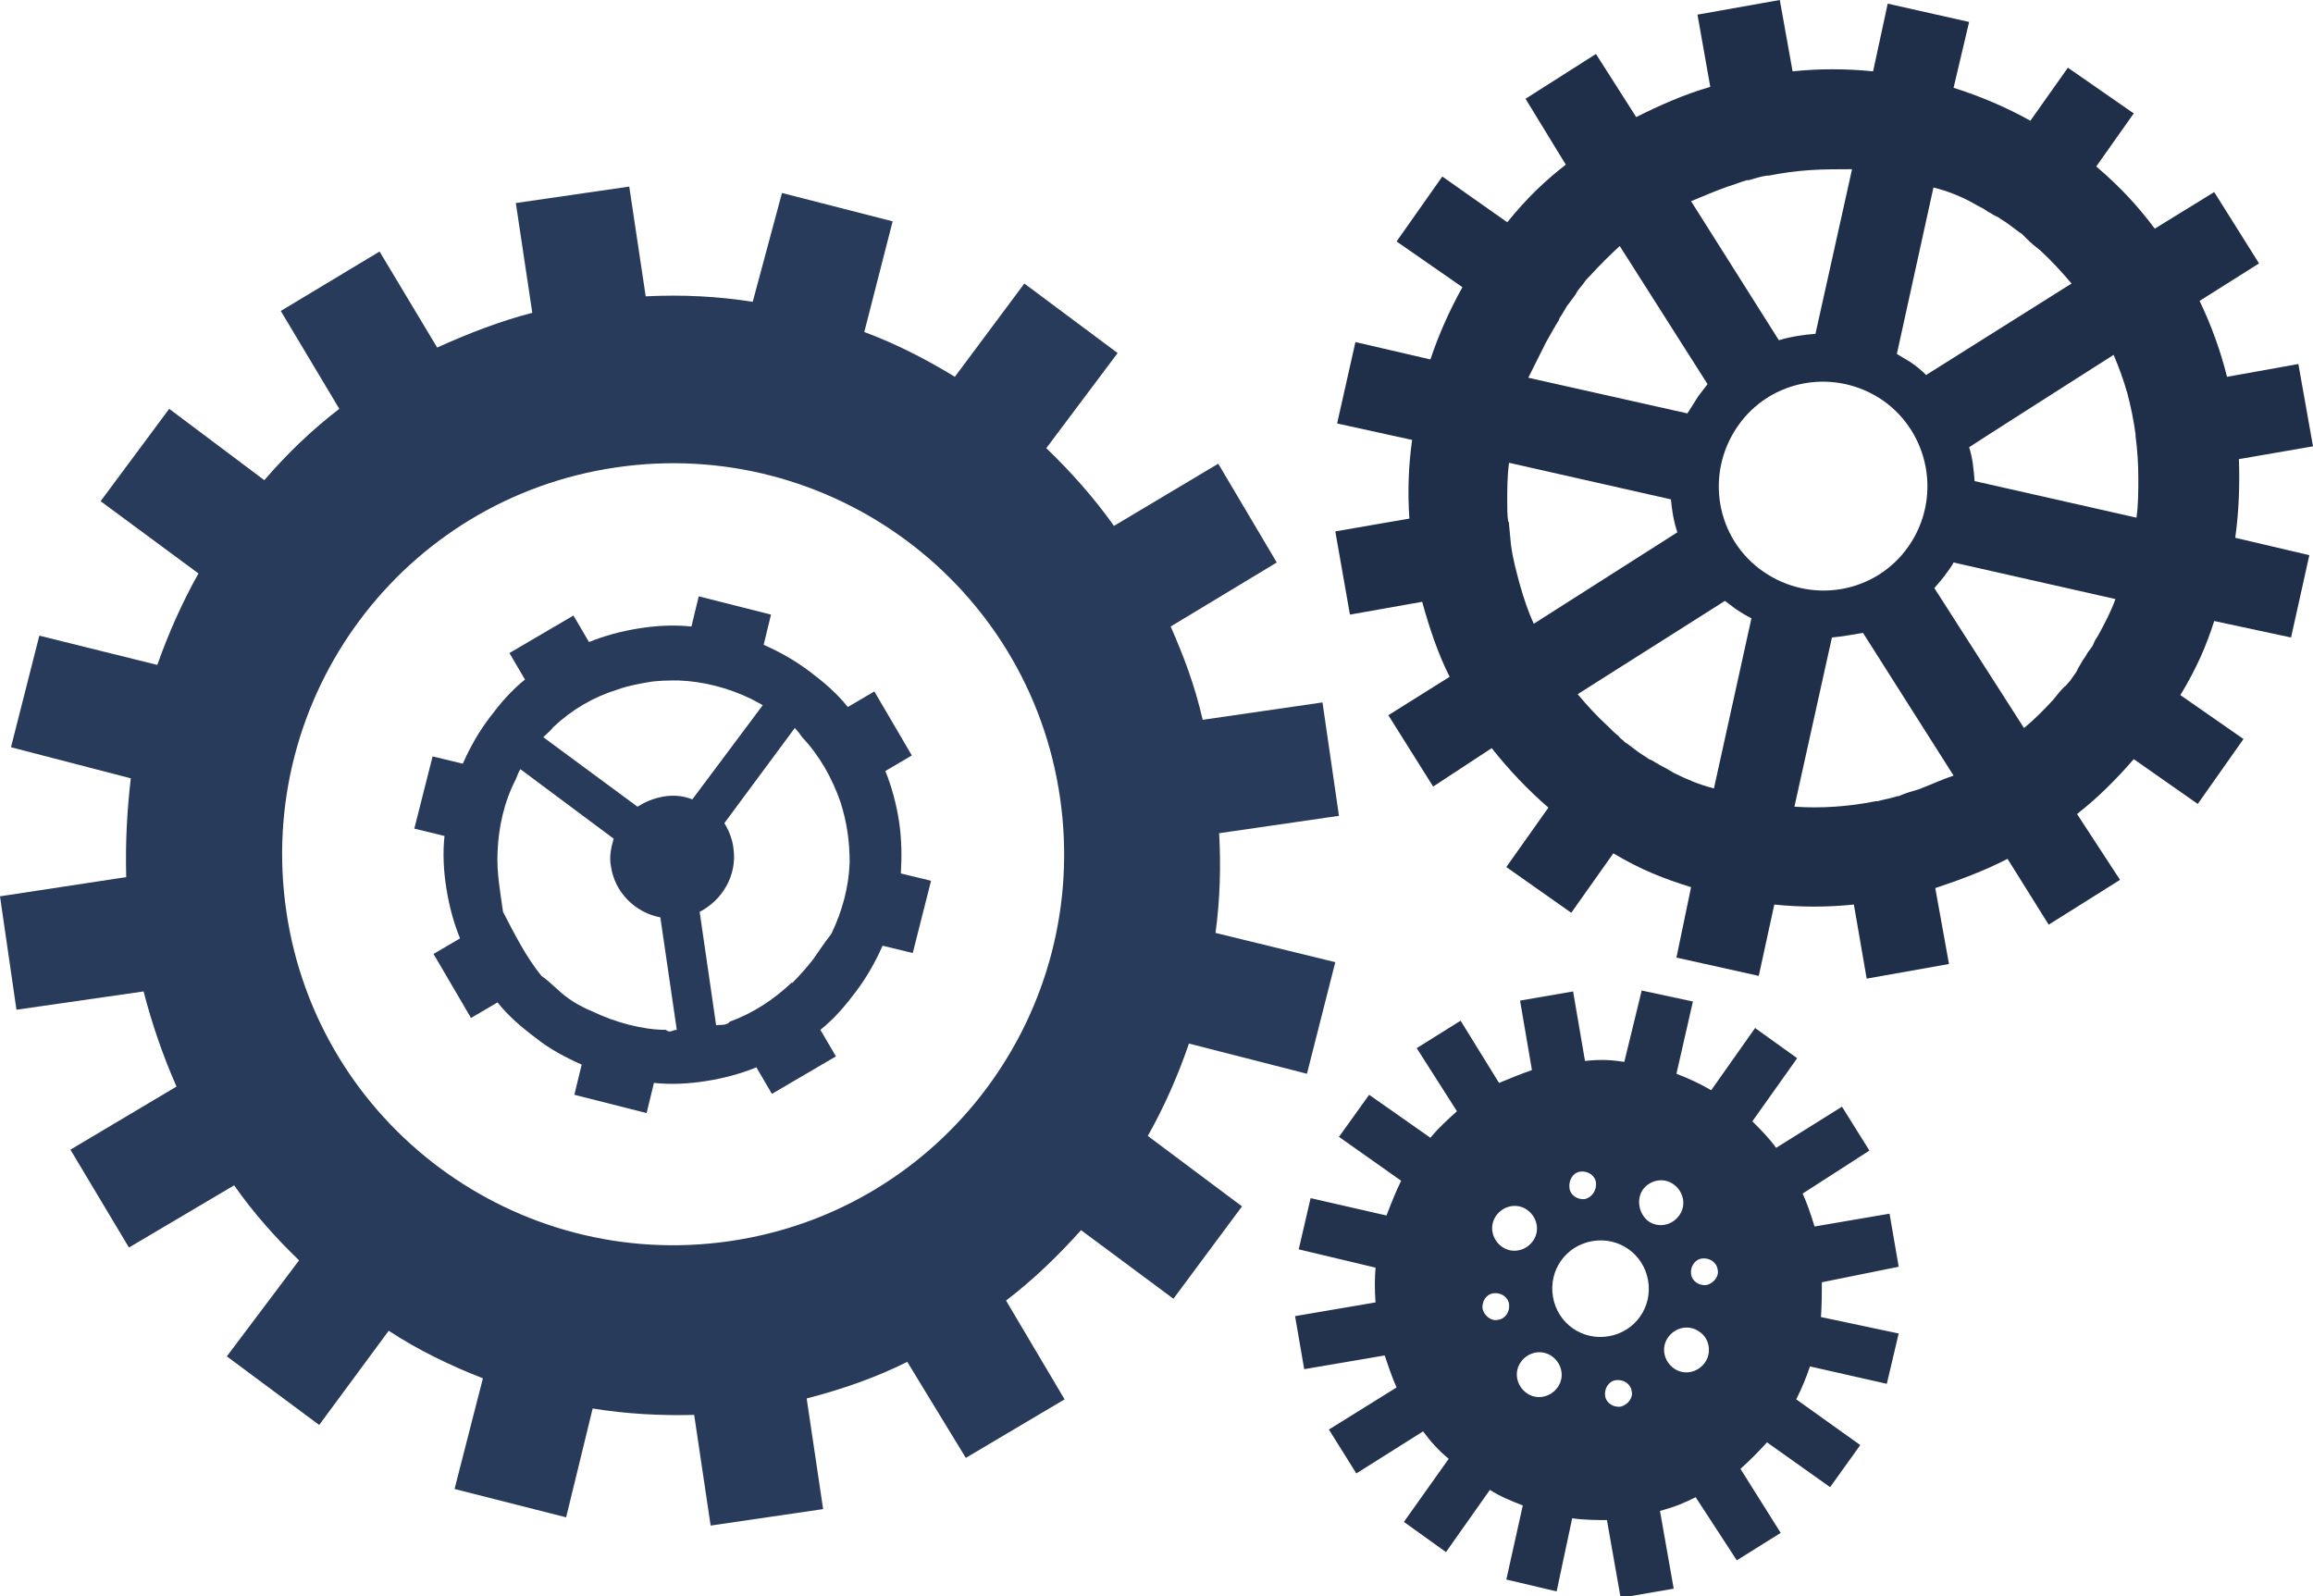
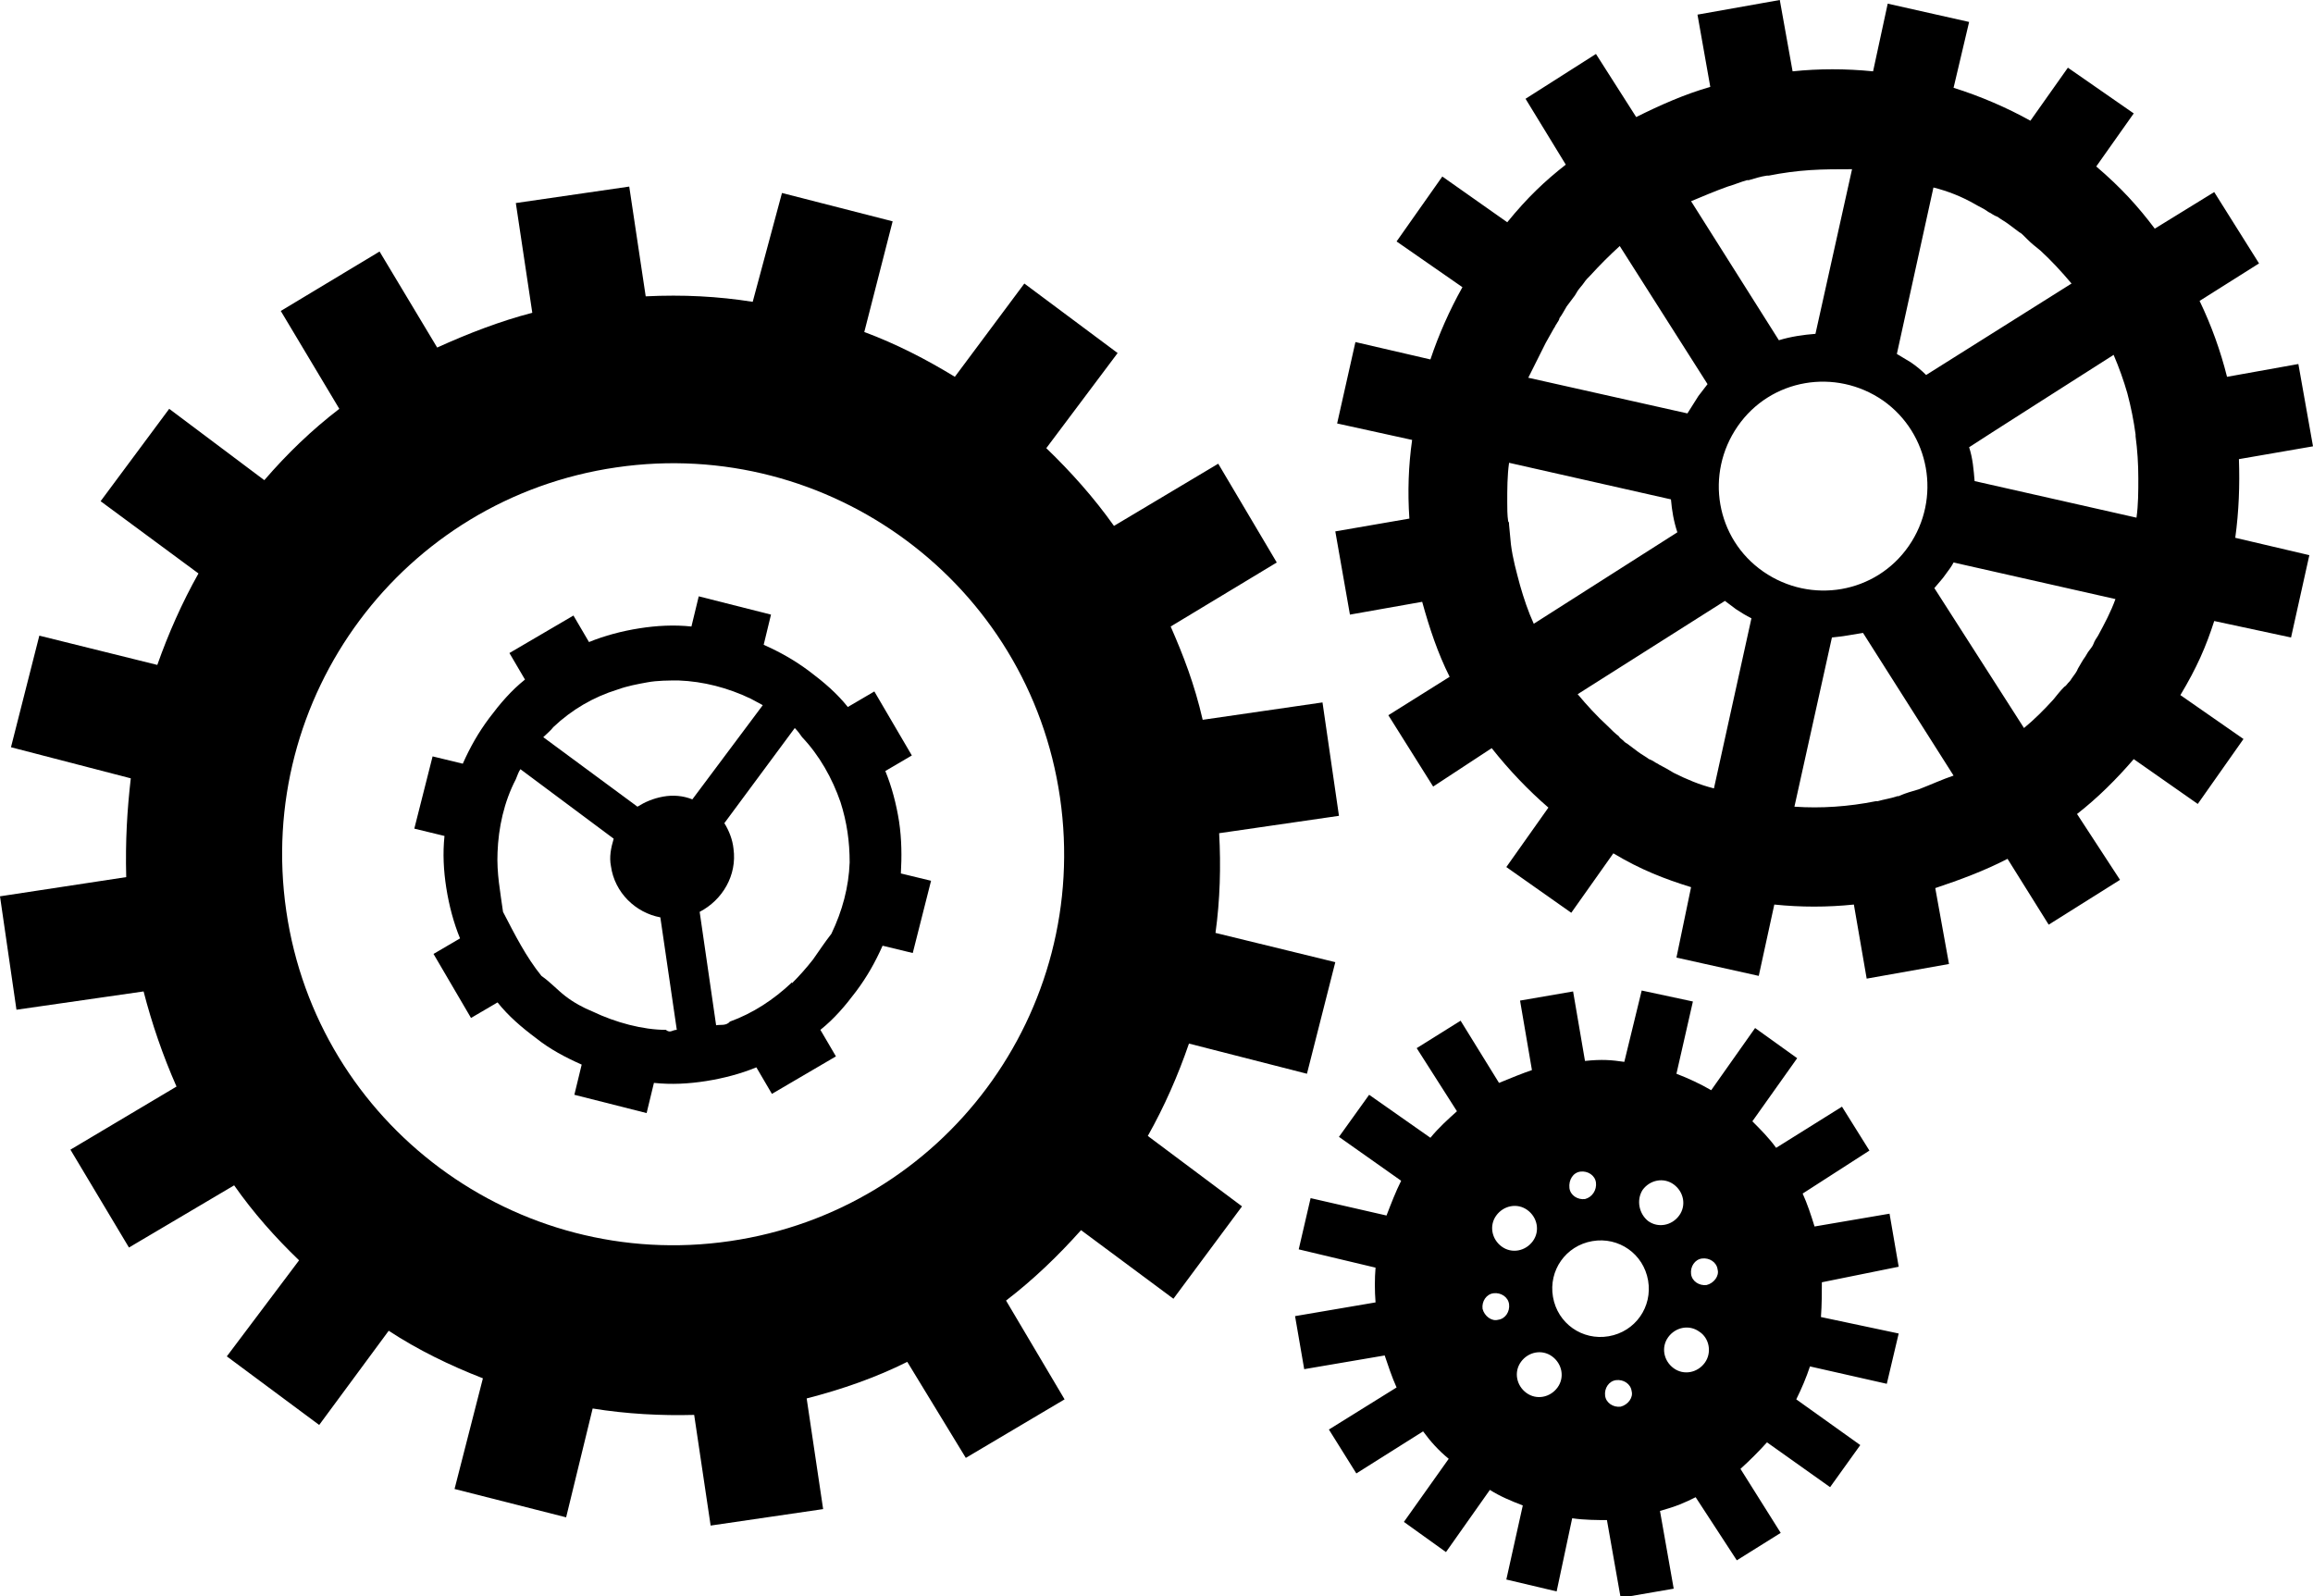
<svg xmlns="http://www.w3.org/2000/svg" aria-hidden="true" width="252.9" height="174.5" viewBox="0 0 252.9 174.5">
-   <style>.gear-set0{fill:#23334e}.gear-set1{fill:#293b5a}.gear-set2{fill:#202f49}</style>
  <path class="gear-set0" d="M207.6 138.5l-1-5.8-8.2 1.4c-.4-1.3-.8-2.5-1.3-3.6l7.3-4.7-3-4.8-7.2 4.5c-.8-1.1-1.7-2-2.6-2.9l4.9-6.9-4.6-3.3-4.8 6.8c-1.2-.7-2.5-1.3-3.8-1.8l1.8-7.9-5.6-1.2-1.9 7.8c-1.4-.2-2.4-.3-4.3-.1l-1.3-7.6-5.8 1 1.3 7.6c-.9.3-2.4.9-3.6 1.4l-4.2-6.8-4.8 3 4.4 6.9c-1 .9-2 1.8-2.9 2.9l-6.7-4.7-3.3 4.6 6.8 4.8c-.6 1.2-1.1 2.5-1.6 3.8l-8.3-1.9-1.3 5.6 8.4 2c-.1 1.2-.1 2.5 0 3.8l-8.8 1.5 1 5.8 8.8-1.5c.3.9.8 2.4 1.3 3.5l-7.4 4.6 3 4.8 7.3-4.6c.8 1.1 1.7 2.1 2.8 3l-4.9 6.9 4.6 3.3 4.8-6.8c1.1.7 2.3 1.2 3.6 1.7l-1.8 8.1 5.5 1.3 1.7-8c1.3.2 2.9.2 3.8.2l1.5 8.5 5.8-1-1.5-8.5c1.8-.5 2.7-.9 3.9-1.5l4.5 6.9 4.8-3-4.4-7c1-.9 2-1.9 2.9-2.9l6.9 4.9 3.3-4.6-7-5c.6-1.2 1.1-2.4 1.5-3.6l8.4 1.9 1.3-5.5-8.5-1.8c.1-1.3.1-2.9.1-3.8l8.4-1.7zm-28-8.4c.8-1.1 2.3-1.4 3.4-.6 1.1.8 1.4 2.3.6 3.4-.8 1.1-2.3 1.4-3.4.6-1-.8-1.3-2.3-.6-3.4zm-6.8-2c.8-.1 1.6.4 1.7 1.2s-.4 1.6-1.2 1.8c-.8.1-1.6-.4-1.7-1.2-.1-.9.4-1.7 1.2-1.8zm-10.7 15c-.1-.8.4-1.6 1.2-1.7.8-.1 1.6.4 1.7 1.2s-.4 1.6-1.2 1.7c-.7.2-1.5-.4-1.7-1.2zm8.2 8.6c-.8 1.1-2.3 1.4-3.4.6-1.1-.8-1.4-2.3-.6-3.4.8-1.1 2.3-1.4 3.4-.6 1.1.8 1.4 2.3.6 3.4zm-2.7-16c-.8 1.1-2.3 1.4-3.4.6s-1.4-2.3-.6-3.4 2.3-1.4 3.4-.6 1.4 2.3.6 3.4zm9.6 18.1c-.8.1-1.6-.4-1.7-1.2s.4-1.6 1.2-1.7 1.6.4 1.7 1.2c.2.7-.4 1.5-1.2 1.7zm-1.3-7.7c-2.9.5-5.6-1.4-6.1-4.3s1.4-5.6 4.3-6.1 5.6 1.4 6.1 4.3-1.4 5.6-4.3 6.1zm10.5 2.9c-.8 1.1-2.3 1.4-3.4.6-1.1-.8-1.4-2.3-.6-3.4.8-1.1 2.3-1.4 3.4-.6 1.1.7 1.4 2.3.6 3.4zm.2-8.5c-.8.1-1.6-.4-1.7-1.2s.4-1.6 1.2-1.7c.8-.1 1.6.4 1.7 1.2.2.7-.4 1.5-1.2 1.7z" />
  <path class="gear-set1" d="M146.4 89.2l-1.8-12.4-13.1 1.9c-.9-3.9-2.1-7-3.5-10.2l11.6-7-6.4-10.8-11.4 6.8c-2.2-3.1-4.7-5.9-7.4-8.5l7.8-10.4L112 31l-7.6 10.2c-3.1-1.9-6.4-3.6-9.9-4.9l3.1-12.1-12.1-3.1L82.3 33c-3.8-.6-7.6-.8-11.7-.6l-1.8-12-12.4 1.8 1.8 12c-3.5.9-7.1 2.3-10.4 3.8l-6.3-10.5L30.7 34l6.4 10.7c-3 2.3-5.7 4.9-8.2 7.8l-10.4-7.8L11 54.8l10.7 7.9c-1.8 3.2-3.3 6.6-4.5 10L4.3 69.5 1.2 81.7l13.1 3.4c-.4 3.5-.6 6.8-.5 10.8L0 98l1.8 12.4 13.9-2c.9 3.5 2.1 7 3.6 10.4l-11.6 6.9 6.4 10.7 11.5-6.8c2.1 3 4.5 5.7 7.1 8.2l-7.9 10.5 10.1 7.5 7.6-10.3c3.2 2.1 6.7 3.8 10.3 5.2l-3.1 12.1 12.2 3.1 2.9-11.9c3.7.6 7.5.8 11.1.7l1.8 12.1L90 165l-1.8-12.1c3.9-1 7.6-2.3 11-4l6.4 10.5 10.8-6.4-6.4-10.8c3-2.3 5.7-4.9 8.2-7.7l10.1 7.5 7.5-10.1-10.3-7.7c1.8-3.2 3.3-6.6 4.5-10.1l12.9 3.3 3.1-12.2-13.1-3.2c.5-3.6.6-7.3.4-10.9l13.1-1.9zm-66.6 46.5c-23.3 3.4-45.1-12.7-48.5-36.1S44 54.5 67.4 51.1c23.3-3.4 45.1 12.7 48.5 36.1s-12.7 45.1-36.1 48.5z" />
  <path class="gear-set1" d="M98.3 89.8c-.3-1.9-.8-3.8-1.5-5.5l2.9-1.7-4.1-7-2.9 1.7c-1.2-1.5-2.6-2.7-4.2-3.9-1.6-1.2-3.2-2.1-5-2.9l.8-3.3-7.9-2-.8 3.3c-1.9-.2-3.8-.1-5.7.2s-3.8.8-5.5 1.5l-1.7-2.9-7 4.1 1.7 2.9c-1.5 1.2-2.7 2.6-3.9 4.2-1.2 1.6-2.1 3.2-2.9 5l-3.3-.8-2 7.9 3.3.8c-.2 1.9-.1 3.8.2 5.7s.8 3.8 1.5 5.5l-2.9 1.7 4.1 7 2.9-1.7c1.2 1.5 2.6 2.7 4.2 3.9 1.5 1.2 3.2 2.1 5 2.9l-.8 3.3 7.9 2 .8-3.3c1.9.2 3.8.1 5.7-.2 1.9-.3 3.8-.8 5.5-1.5l1.7 2.9 7-4.1-1.7-2.9c1.5-1.2 2.7-2.6 3.9-4.2 1.2-1.6 2.1-3.2 2.9-5l3.3.8 2-7.9-3.3-.8c.1-1.8.1-3.7-.2-5.7zM60.5 79.5c2-1.9 4.4-3.3 7-4.1 1.1-.4 2.2-.6 3.3-.8s2.3-.2 3.4-.2c2.7.1 5.4.8 7.9 2 .4.2.9.5 1.3.7l-7.7 10.3c-1-.4-2.1-.5-3.2-.3s-2 .6-2.8 1.1l-10.3-7.6c.4-.4.8-.7 1.1-1.1zm4.3 31.1c-1-.4-2.1-1-3-1.7-.9-.7-1.6-1.5-2.6-2.2-1.7-2.1-2.9-4.5-4.2-7-.3-2.2-.7-4.2-.6-6.5.1-2.7.7-5.5 2-8 .2-.5.3-.8.5-1.1l10.2 7.6c-.3 1-.5 2-.3 3 .4 2.9 2.7 5.1 5.4 5.6l1.8 12.3c-.5 0-.7.4-1.2 0-2.5 0-5.5-.8-8-2zm24.1-5.7c-.7.9-1.5 1.8-2.3 2.6v-.1c-2 1.9-4.3 3.4-6.8 4.3-.4.5-1.1.3-1.5.4l-1.8-12.4c2.5-1.3 4.1-4 3.7-6.9-.1-1-.5-2-1-2.8l7.7-10.4c.3.3.6.7.8 1 1.9 2 3.3 4.5 4.2 7.1.7 2.2 1 4.3 1 6.6-.1 2.7-.8 5.3-2 7.8-.7.9-1.3 1.8-2 2.8z" />
  <path class="gear-set2" d="M240.3 87.9l5-7.1-6.9-4.8c1.8-3 2.8-5.3 3.7-8.1l8.4 1.8 2-9-8.1-1.9c.4-2.9.5-5.8.4-8.6l8.1-1.4-1.6-9-7.8 1.4c-.7-2.8-1.7-5.6-3-8.3l6.5-4.1-4.9-7.8-6.5 4c-1.8-2.4-3.7-4.5-6.4-6.8l4.1-5.8-7.2-5-4.1 5.8c-2.5-1.4-5.5-2.7-8.4-3.6l1.7-7.2-8.9-2-1.6 7.4c-3-.3-5.9-.3-8.8 0L194.6 0l-9 1.6 1.4 7.9c-2.8.8-5.5 2-8.1 3.3l-4.4-6.9-7.7 4.9 4.4 7.2c-2.3 1.8-4.2 3.6-6.4 6.3l-7.1-5-5 7.1 7.2 5c-1.4 2.5-2.6 5.2-3.5 7.9l-8.2-1.9-2 8.9 8.2 1.8c-.4 2.8-.5 5.7-.3 8.6l-8.1 1.4 1.6 9.1 7.9-1.4c.8 2.9 1.7 5.6 3 8.2l-6.7 4.2 4.9 7.8 6.4-4.2c1.9 2.4 4 4.6 6.2 6.5l-4.6 6.5 7.1 5 4.6-6.5c3 1.8 5.6 2.8 8.5 3.7l-1.6 7.7 9 2 1.7-7.8c2.9.3 5.8.3 8.7 0l1.4 8.1 9-1.6-1.5-8.3c2.7-.9 5.4-1.9 7.9-3.2l4.5 7.2 7.8-4.9-4.7-7.2c2.3-1.8 4.3-3.8 6.2-6l7 4.9zm-9.2-49.1c.6 1.4 1.1 2.8 1.5 4.2.4 1.5.7 3 .9 4.5v.2c.2 1.5.3 3 .3 4.6 0 1.4 0 2.9-.2 4.3l-17.7-4c-.1-1.2-.2-2.5-.6-3.7.1-.1 15.8-10.1 15.8-10.1zm-22.4 20.9c-3.6 5.2-10.7 6.4-15.9 2.8-5.2-3.6-6.4-10.7-2.8-15.9 3.6-5.2 10.7-6.4 15.9-2.8 5.1 3.6 6.4 10.7 2.8 15.9zm7.2-37.4c.5.3 1 .5 1.4.8.1.1.4.2.5.3.2.1.3.2.6.3.4.3.8.5 1.2.8l1.2.9c.2.1.3.2.5.4l.4.4c.4.4.9.8 1.4 1.2 1.2 1.1 2.3 2.3 3.4 3.6l-15.9 10c-.5-.5-1.1-1-1.7-1.4l-1.5-.9 4-18.2c1.6.4 3.1 1 4.5 1.8zm-27-1.9c.7-.2 1.4-.5 2.1-.7h.2c.7-.2 1.3-.4 2-.5h.2c1.5-.3 3-.5 4.5-.6 1.5-.1 3.1-.1 4.6-.1l-4 18c-1.3.1-2.7.3-4 .7L184.9 22c1.2-.5 2.6-1.1 4-1.6zM169 37.5c.3-.5.6-1.1.9-1.6.1-.1.2-.4.3-.5.1-.2.3-.4.3-.6.3-.4.5-.8.8-1.3l.9-1.2.3-.5c.2-.3.5-.6.7-.9.2-.3.4-.5.7-.8 1-1.1 2.1-2.2 3.2-3.2l9.6 15.1c-.3.4-.7.9-1 1.3-.4.6-.8 1.3-1.2 1.9l-17.4-3.9 1.9-3.8zm-1.3 30.7c-.6-1.3-1.1-2.8-1.5-4.2-.4-1.5-.8-2.9-1-4.5l-.2-2.1c0-.2 0-.3-.1-.4-.1-.7-.1-1.4-.1-2.1 0-1.4 0-2.9.2-4.3l17.7 4c.1 1.2.3 2.4.7 3.6l-15.7 10zM183 84.5c-.5-.3-1-.6-1.6-.9-.1-.1-.4-.2-.5-.3-.2-.1-.3-.2-.6-.3-.4-.3-.8-.5-1.2-.8l-1.2-.9c-.2-.1-.3-.2-.5-.4-.1-.1-.3-.2-.4-.4-.4-.3-.8-.7-1.2-1.1-1.2-1.1-2.3-2.3-3.3-3.5l16.1-10.2 1.2.9c.6.4 1.1.7 1.7 1l-4.1 18.6c-1.6-.4-3-1-4.4-1.7zm26.8 1.8c-.7.2-1.4.4-2.1.7-.1.1-.2 0-.4.1-.6.2-1.3.3-2 .5h-.2c-1.5.3-3 .5-4.5.6-1.5.1-2.9.1-4.4 0l4.1-18.5c1.1-.1 2.2-.3 3.4-.5l9.9 15.6c-1.2.4-2.5 1-3.8 1.5zm16.7-12.1c-.1.2-.3.4-.4.5-.1.1-.2.3-.4.4-.4.4-.8.9-1.2 1.4-1 1.1-2.1 2.2-3.2 3.1l-9.8-15.3c.4-.5.9-1 1.3-1.6.3-.4.6-.8.8-1.2l17.7 4c-.5 1.4-1.2 2.7-1.9 4-.2.3-.4.6-.5.9s-.4.6-.6.9l-.3.5c-.3.4-.5.8-.8 1.3-.1.3-.4.7-.7 1.1z" />
</svg>
